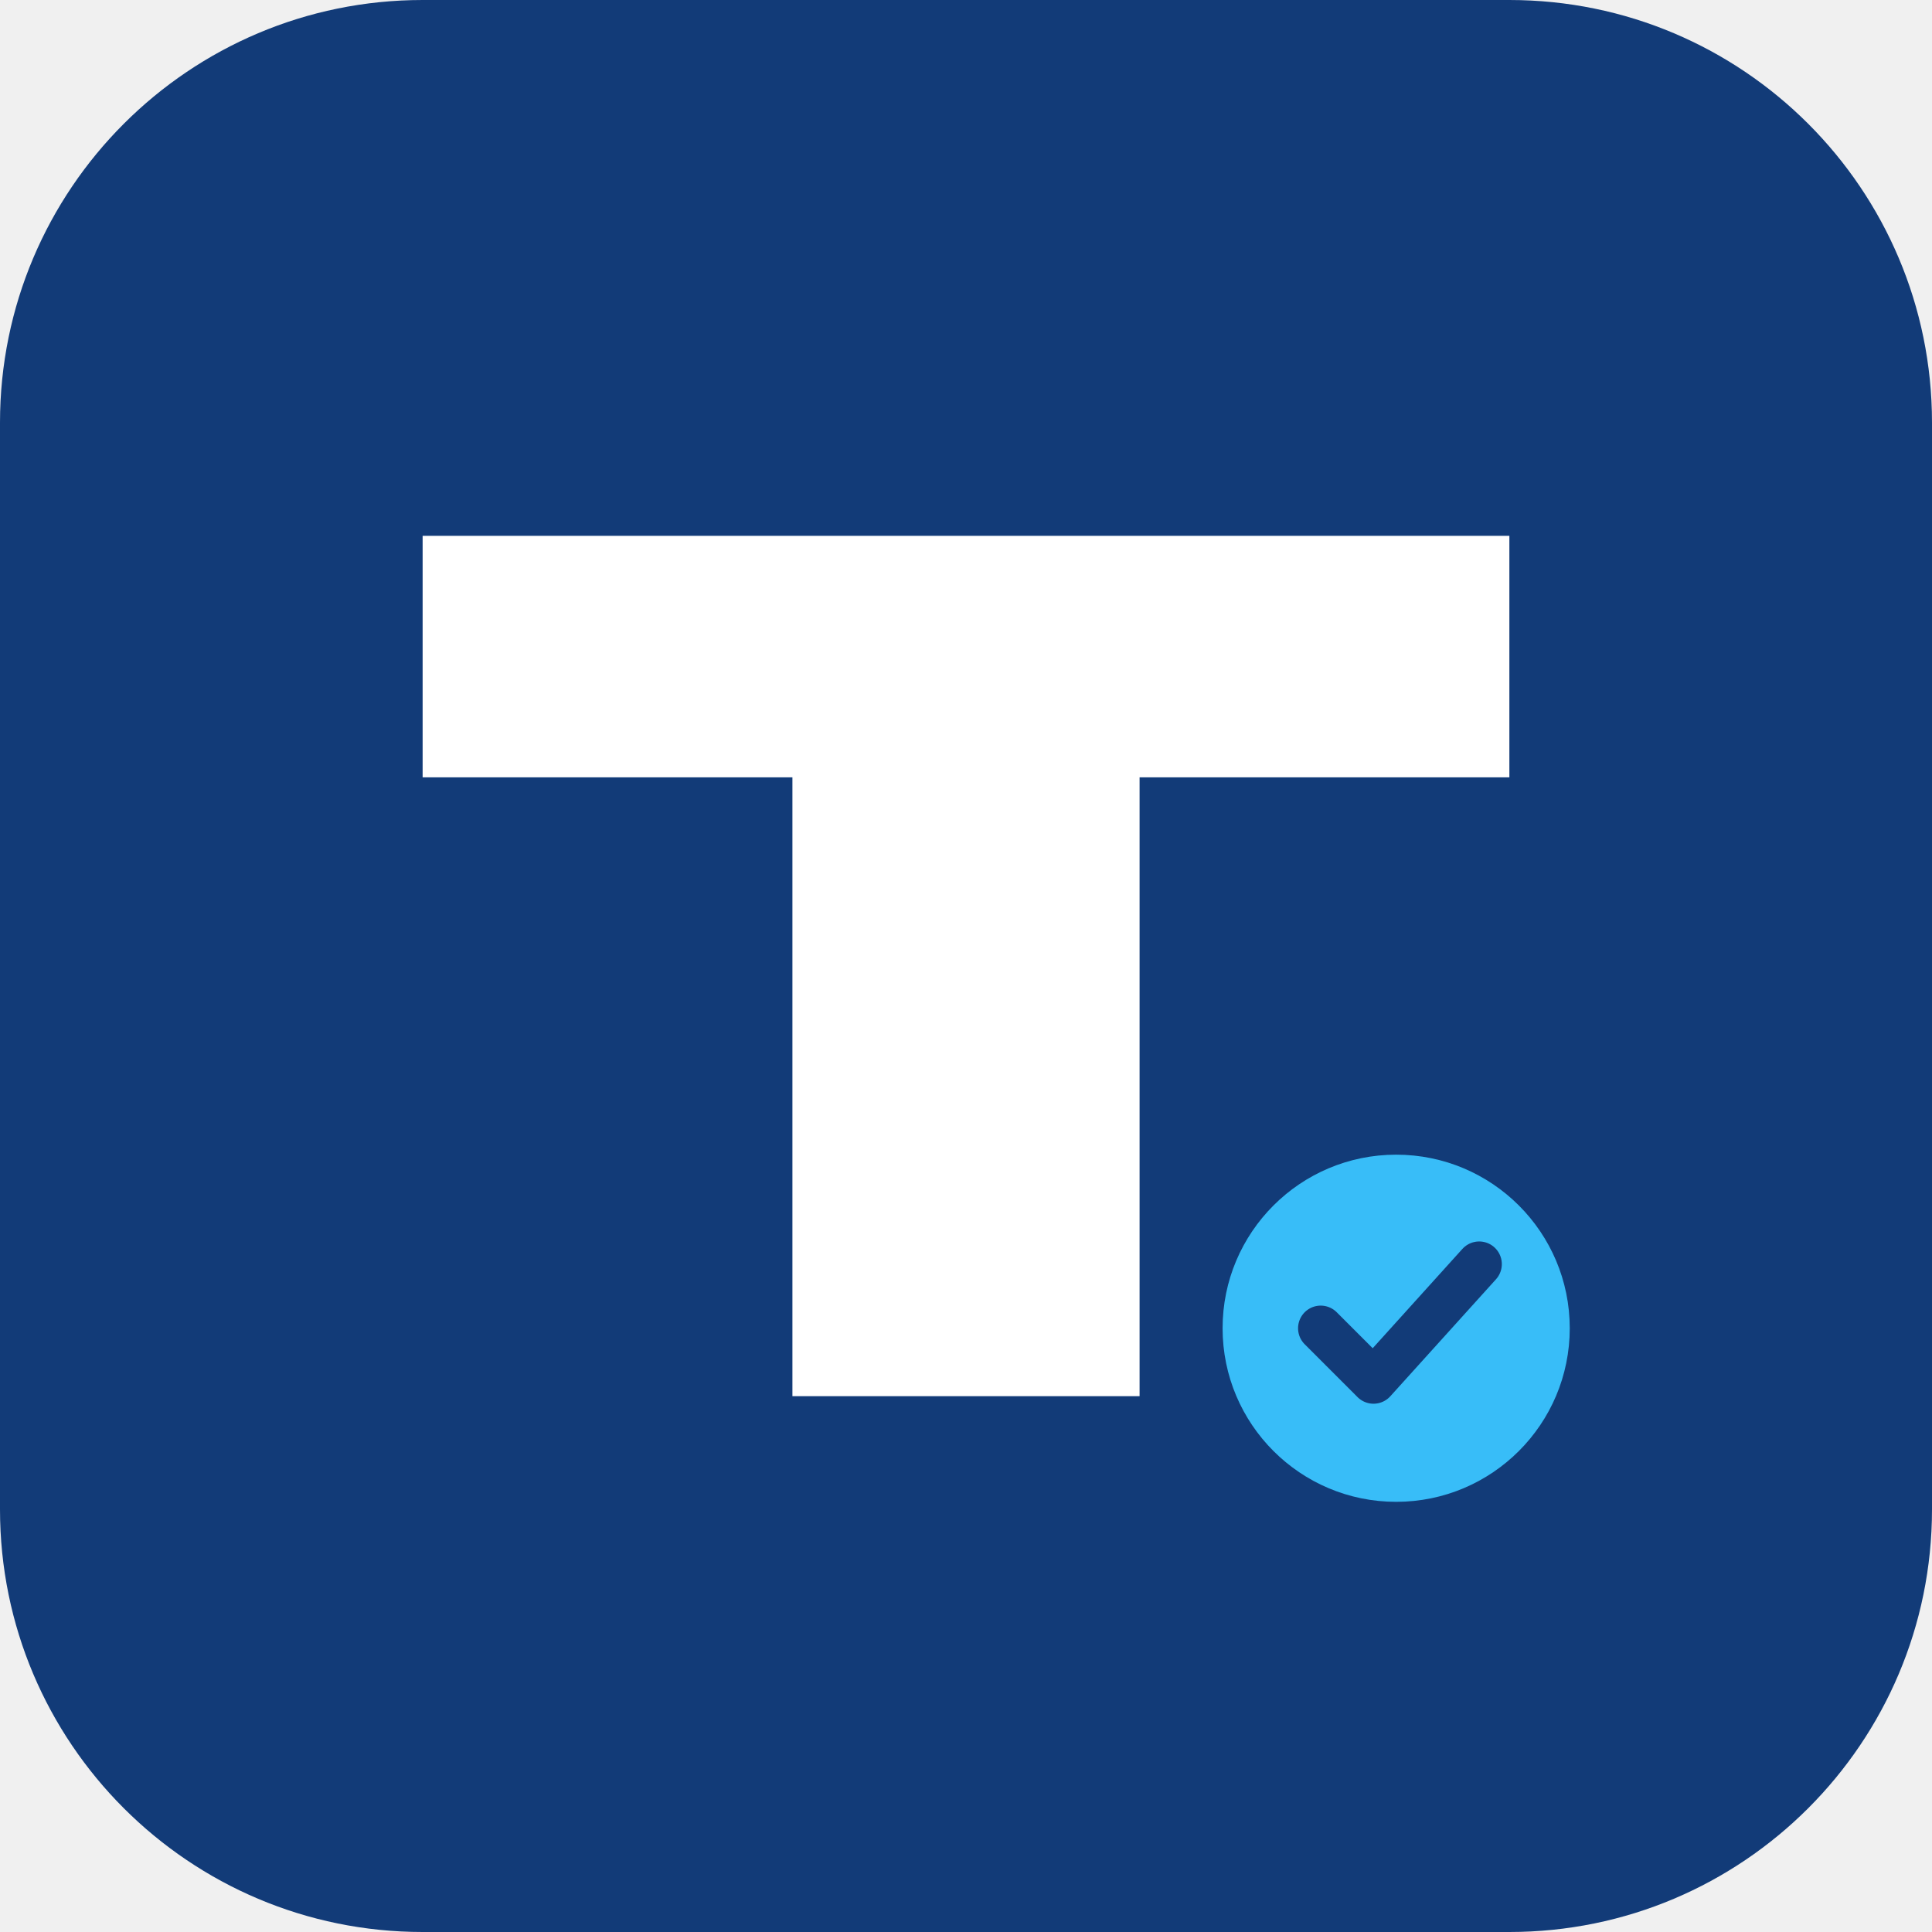
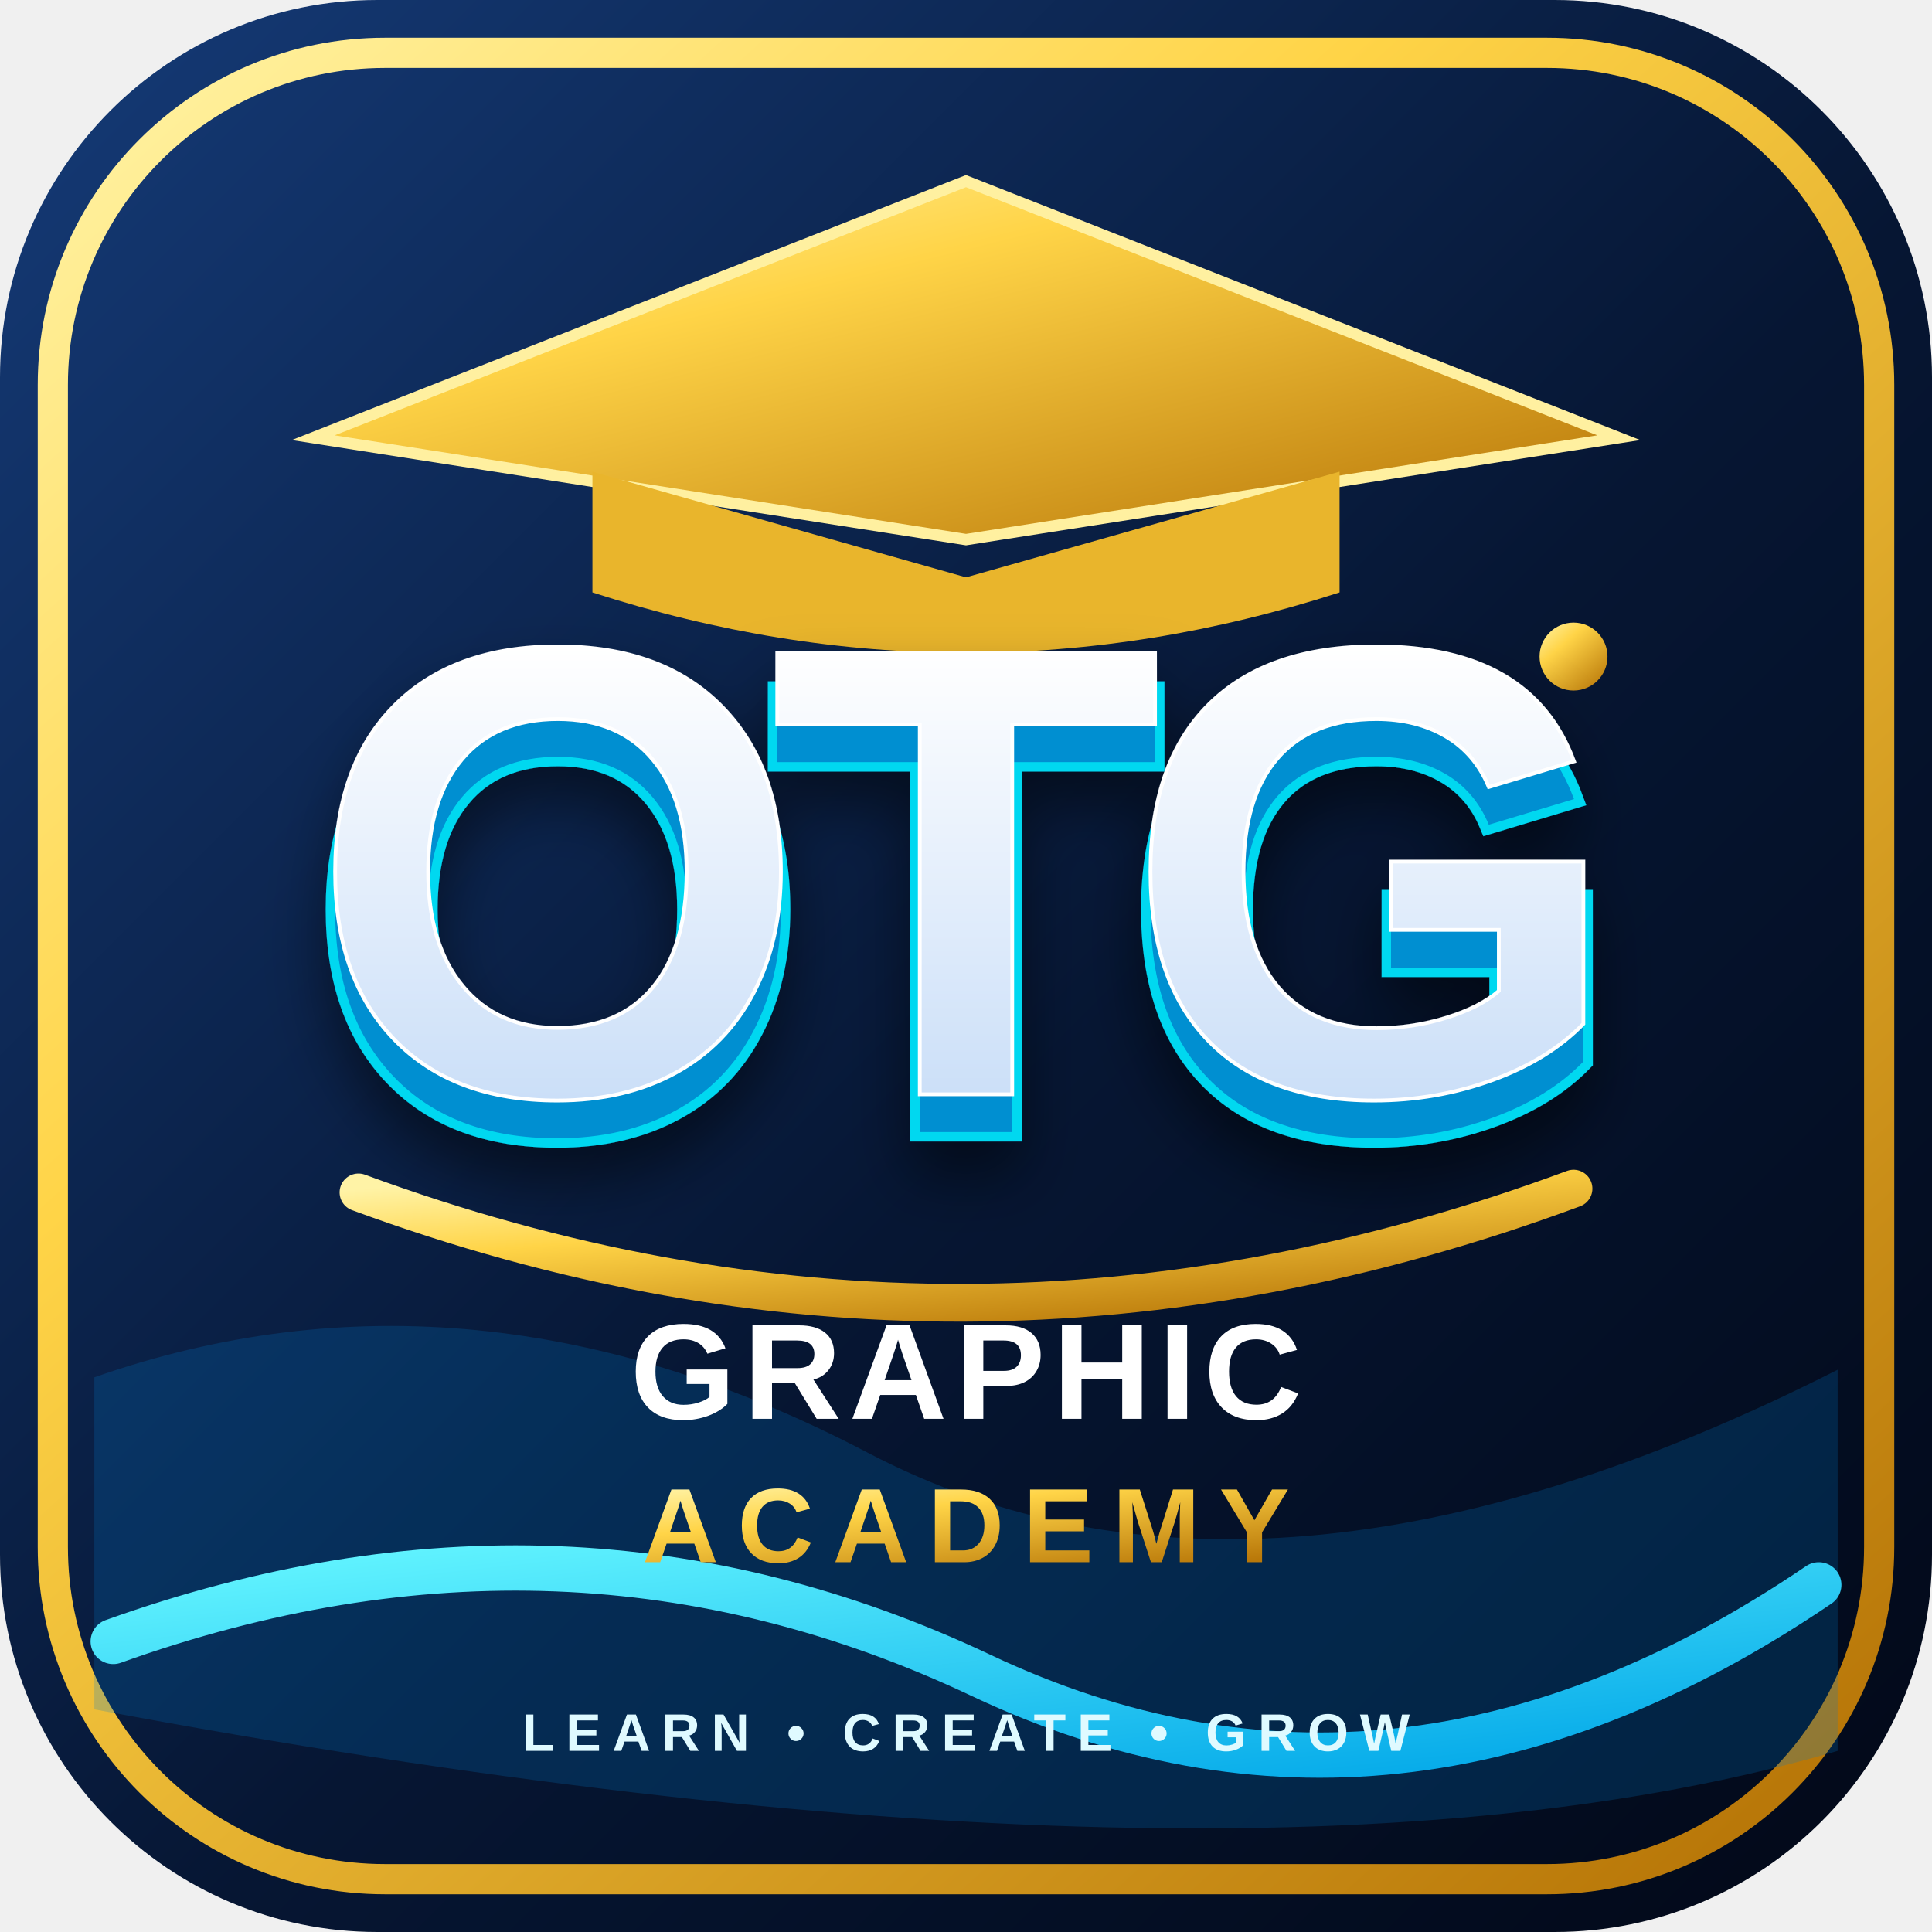
<svg xmlns="http://www.w3.org/2000/svg" viewBox="0 0 512 512">
-   <rect width="512" height="512" rx="112" fill="#123b78" />
-   <path d="M112 142h288v64H302v164h-92V206h-98z" fill="#fff" />
-   <circle cx="370" cy="352" r="46" fill="#38bdf8" />
-   <path d="M350 352l14 14 28-31" fill="none" stroke="#123b78" stroke-width="12" stroke-linecap="round" stroke-linejoin="round" />
+   <defs>
+     <linearGradient id="bg" x1="0" y1="0" x2="1" y2="1">
+       <stop stop-color="#153b78" />
+       <stop offset=".55" stop-color="#061633" />
+       <stop offset="1" stop-color="#020817" />
+     </linearGradient>
+     <linearGradient id="gold" x1="0" y1="0" x2=".9" y2="1">
+       <stop stop-color="#fff3a6" />
+       <stop offset=".35" stop-color="#ffd447" />
+       <stop offset="1" stop-color="#b97809" />
+     </linearGradient>
+     <linearGradient id="cyan" x1="0" y1="0" x2="1" y2="1">
+       <stop stop-color="#63f5ff" />
+       <stop offset="1" stop-color="#00a6e8" />
+     </linearGradient>
+     <linearGradient id="letters" x1="0" y1="0" x2="0" y2="1">
+       <stop stop-color="#fff" />
+       <stop offset="1" stop-color="#cbdff8" />
+     </linearGradient>
+     <filter id="shadow" x="-20%" y="-20%" width="140%" height="150%">
+       <feDropShadow dx="0" dy="9" stdDeviation="8" flood-color="#000" flood-opacity=".5" />
+     </filter>
+   </defs>
+   <rect width="512" height="512" rx="100" fill="url(#bg)" />
+   <rect x="14" y="14" width="484" height="484" rx="88" fill="none" stroke="url(#gold)" stroke-width="8" />
+   <path d="M25 365Q125 330 230 385T487 363L487 464Q330 510 25 453Z" fill="#007acb" opacity=".22" />
+   <path d="M30 435Q150 392 260 444T482 420" fill="none" stroke="url(#cyan)" stroke-width="12" stroke-linecap="round" />
+   <path d="M83 116L256 48L429 116L256 143Z" fill="url(#gold)" stroke="#fff0a0" stroke-width="3" />
+   <path d="M157 125V157Q256 189 355 157V125L256 153Z" fill="#e9b52c" />
+   <path d="M417 116V166" stroke="url(#gold)" stroke-width="7" />
+   <circle cx="417" cy="174" r="9" fill="url(#gold)" />
+   <g filter="url(#shadow)" font-family="Arial,Helvetica,sans-serif" font-weight="900" text-anchor="middle">
+     <text x="256" y="300" font-size="170" letter-spacing="-10" fill="#008fd1" stroke="#00d8f0" stroke-width="5" paint-order="stroke">OTG</text>
+     <text x="256" y="290" font-size="170" letter-spacing="-10" fill="url(#letters)" stroke="#fff" stroke-width="1">OTG</text>
+   </g>
+   <path d="M95 316Q255 375 417 315" fill="none" stroke="url(#gold)" stroke-width="10" stroke-linecap="round" />
+   <text x="256" y="376" font-family="Arial,Helvetica,sans-serif" font-size="36" font-weight="900" letter-spacing="2" text-anchor="middle" fill="#fff">GRAPHIC</text>
+   <text x="256" y="414" font-family="Arial,Helvetica,sans-serif" font-size="28" font-weight="800" letter-spacing="5" text-anchor="middle" fill="url(#gold)">ACADEMY</text>
+   <text x="256" y="464" font-family="Arial,Helvetica,sans-serif" font-size="14" font-weight="700" letter-spacing="3" text-anchor="middle" fill="#dffaff">LEARN • CREATE • GROW</text>
</svg>
